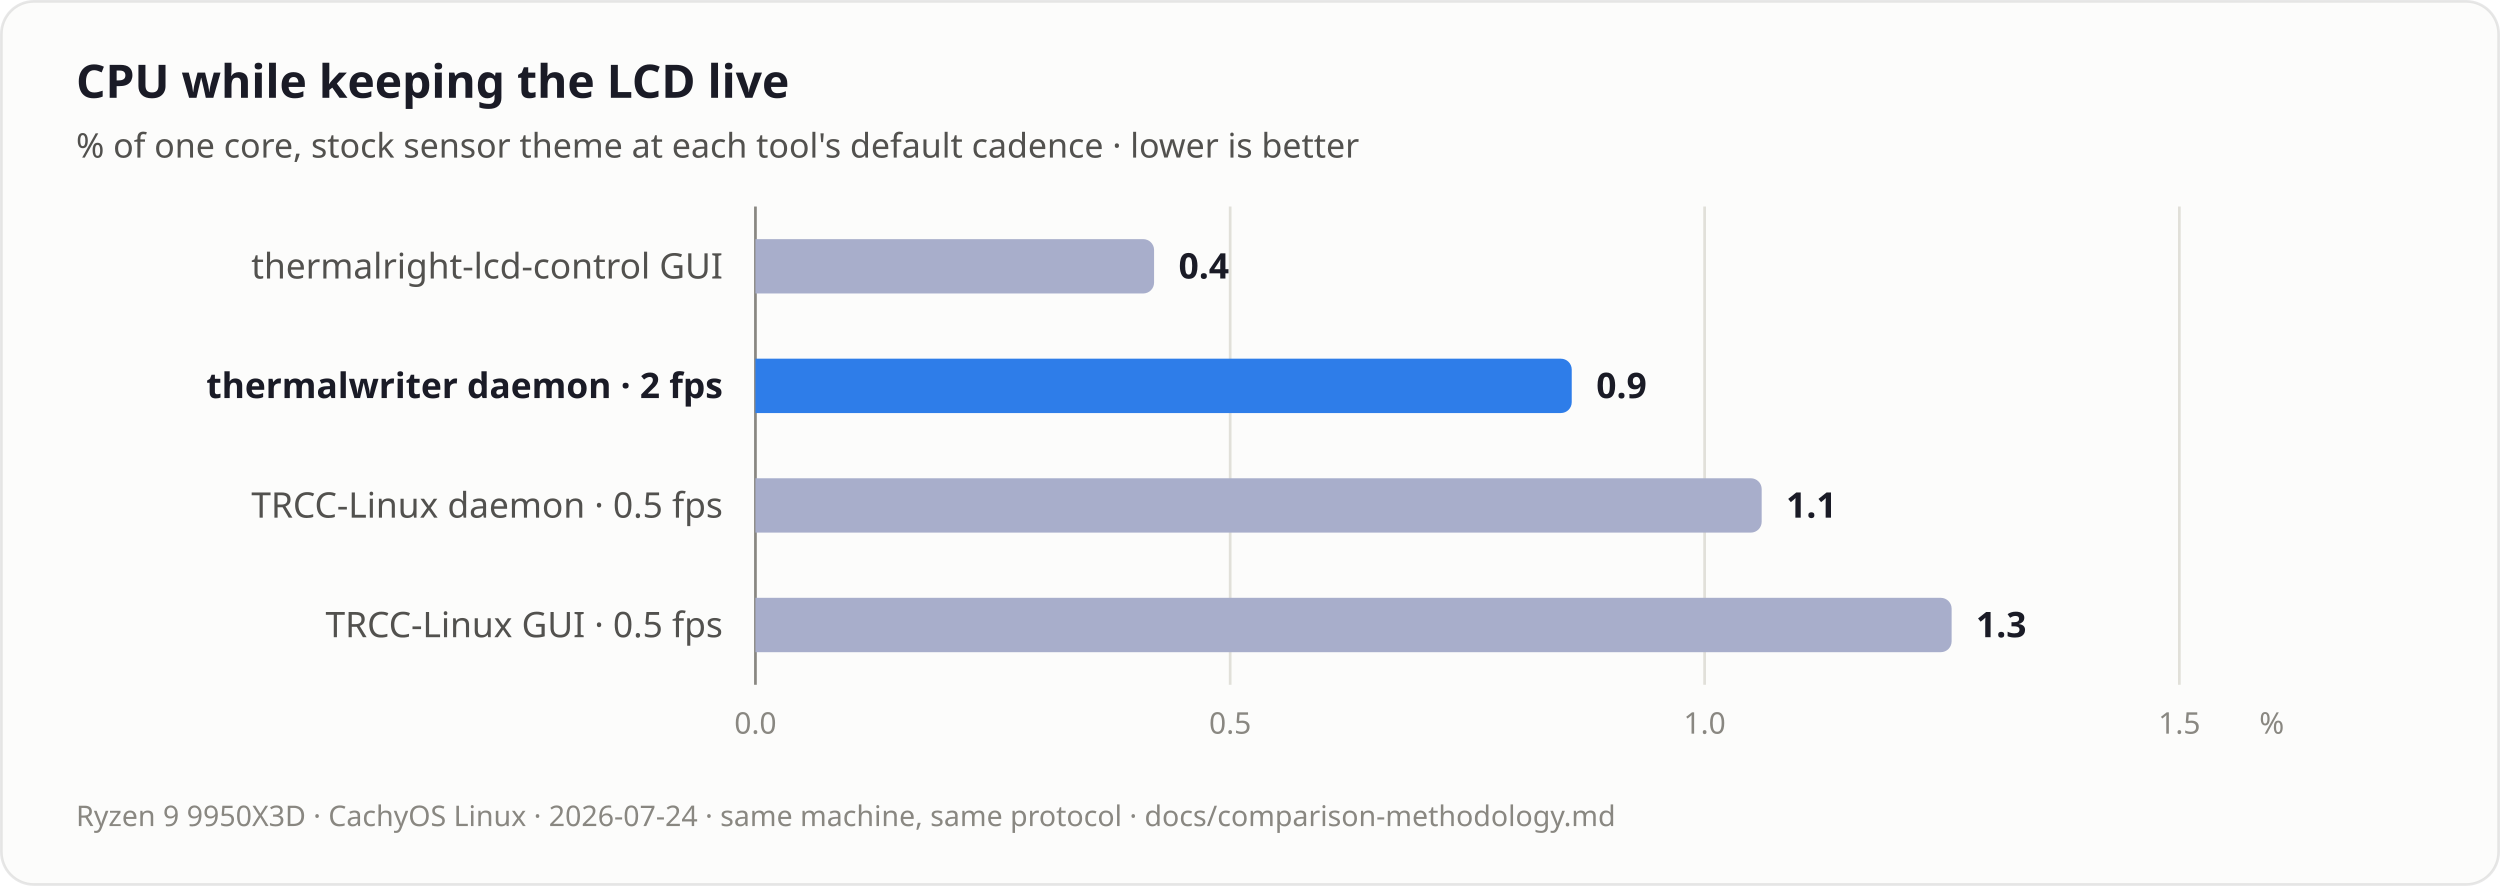
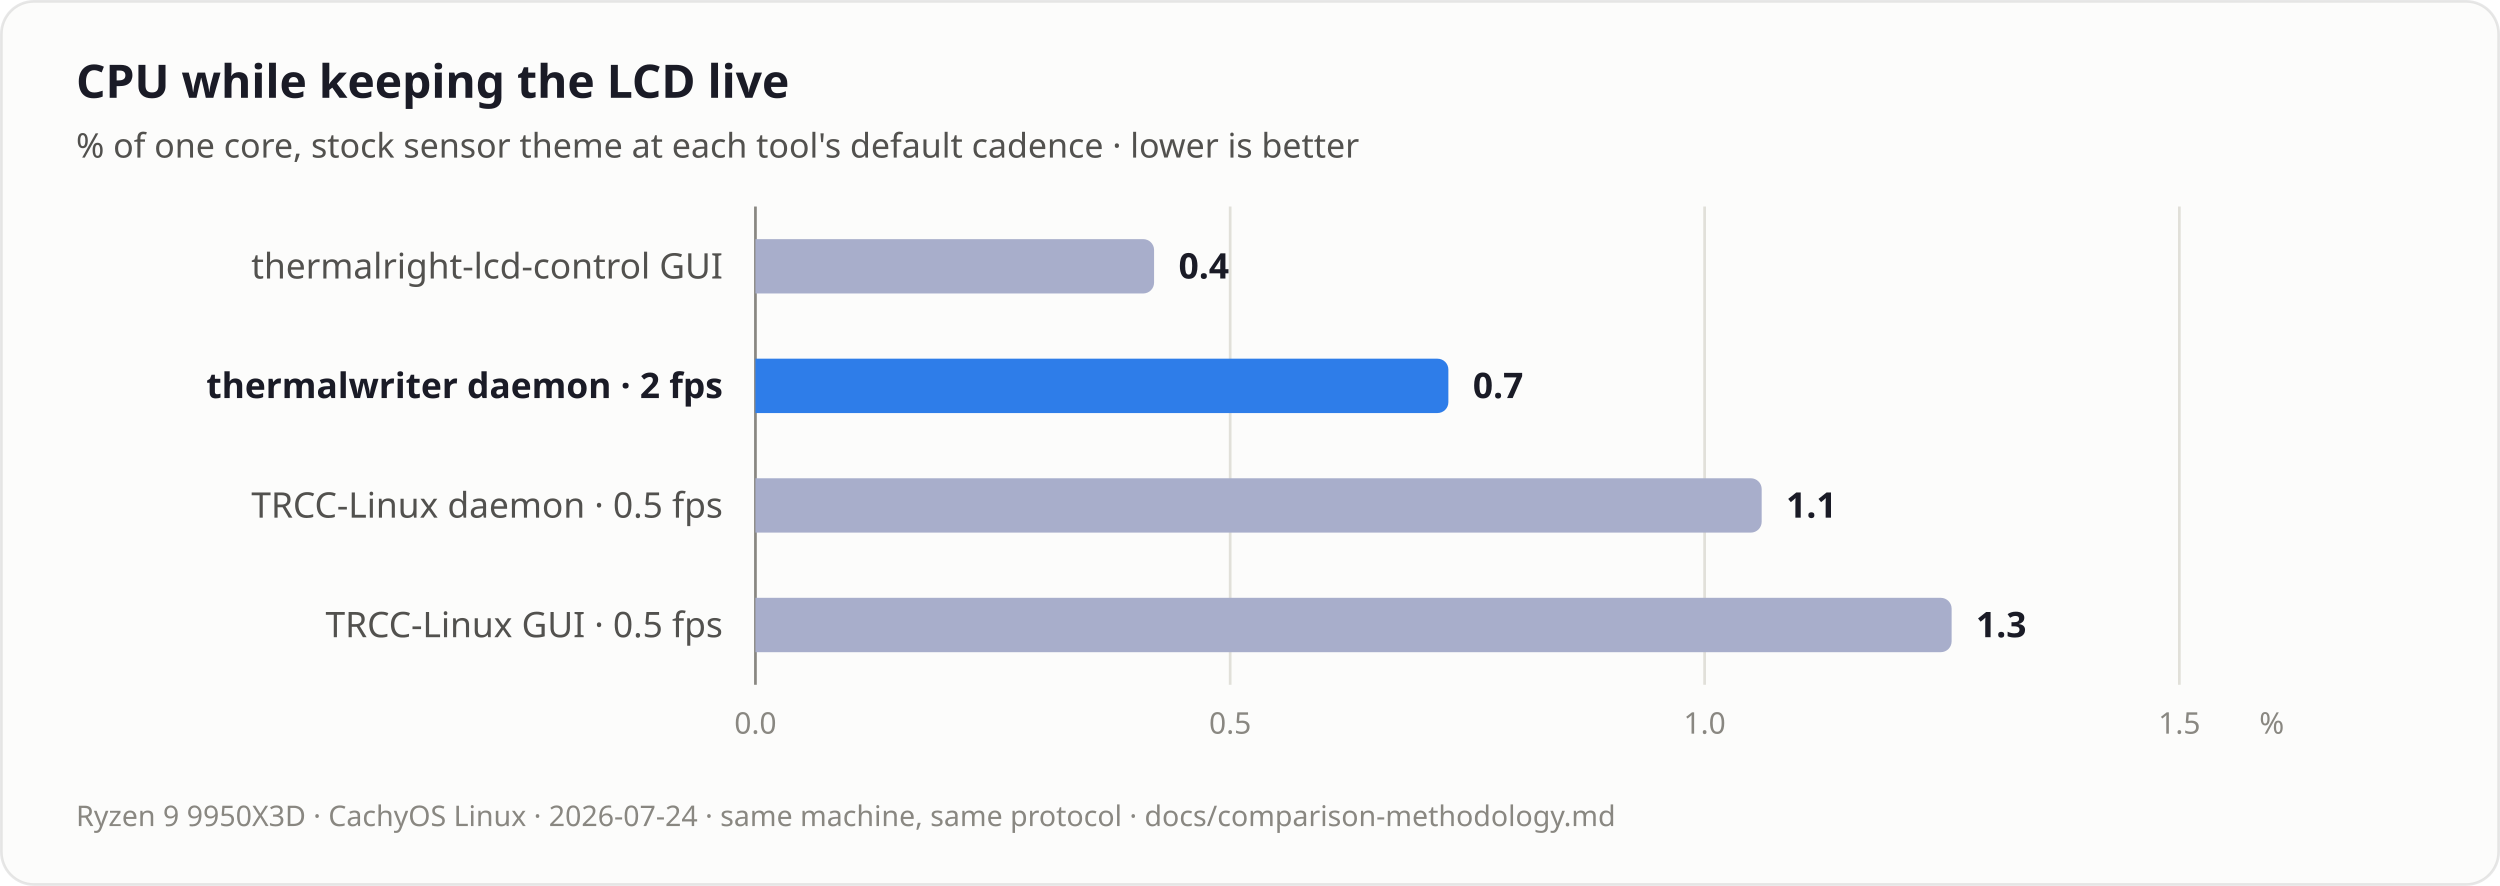
- <svg xmlns="http://www.w3.org/2000/svg" width="920" height="326" viewBox="0 0 920 326" role="img" aria-label="CPU while keeping the LCD live: thermalright-lcd-control GUI 0.4 %; thermalwriter daemon · 2 fps 0.9 %; TRCC-Linux daemon · 0.5 fps 1.1 %; TRCC-Linux GUI · 0.5 fps 1.3 %">
+ <svg xmlns="http://www.w3.org/2000/svg" width="920" height="326" viewBox="0 0 920 326" role="img" aria-label="CPU while keeping the LCD live: thermalright-lcd-control GUI 0.4 %; thermalwriter daemon · 2 fps 0.7 %; TRCC-Linux daemon · 0.5 fps 1.1 %; TRCC-Linux GUI · 0.5 fps 1.3 %">
  <rect x="0.5" y="0.5" width="919" height="325" rx="12" fill="#fcfcfb" stroke="rgba(11,11,11,0.10)" />
  <text x="28" y="36" font-family="system-ui, sans-serif" font-size="17" font-weight="600" fill="#1a1b26">CPU while keeping the LCD live</text>
  <text x="28" y="58" font-family="system-ui, sans-serif" font-size="12.5" fill="#52514e">% of one core, stock sensor theme at each tool's default cadence · lower is better</text>
  <text x="278.0" y="270" font-family="system-ui, sans-serif" font-size="11" fill="#898781" text-anchor="middle" font-variant-numeric="tabular-nums">0.0</text>
  <line x1="452.7" y1="76" x2="452.7" y2="252" stroke="#e1e0d9" stroke-width="1" />
  <text x="452.7" y="270" font-family="system-ui, sans-serif" font-size="11" fill="#898781" text-anchor="middle" font-variant-numeric="tabular-nums">0.5</text>
  <line x1="627.3" y1="76" x2="627.3" y2="252" stroke="#e1e0d9" stroke-width="1" />
  <text x="627.3" y="270" font-family="system-ui, sans-serif" font-size="11" fill="#898781" text-anchor="middle" font-variant-numeric="tabular-nums">1.0</text>
  <line x1="802.0" y1="76" x2="802.0" y2="252" stroke="#e1e0d9" stroke-width="1" />
  <text x="802.0" y="270" font-family="system-ui, sans-serif" font-size="11" fill="#898781" text-anchor="middle" font-variant-numeric="tabular-nums">1.5</text>
  <text x="836" y="270" font-family="system-ui, sans-serif" font-size="11" fill="#898781" text-anchor="middle">%</text>
  <line x1="278" y1="76" x2="278" y2="252" stroke="#898781" stroke-width="1" />
  <text x="266" y="102.5" font-family="system-ui, sans-serif" font-size="13" font-weight="400" fill="#52514e" text-anchor="end">thermalright-lcd-control GUI</text>
  <path d="M 278.0 88.0 h 142.7 a 4 4 0 0 1 4 4 v 12.0 a 4 4 0 0 1 -4 4 h -142.7 z" fill="#a8aecb" />
  <text x="433.72" y="102.5" font-family="system-ui, sans-serif" font-size="13" font-weight="600" fill="#1a1b26">0.4</text>
  <text x="266" y="146.5" font-family="system-ui, sans-serif" font-size="13" font-weight="600" fill="#1a1b26" text-anchor="end">thermalwriter daemon · 2 fps</text>
-   <path d="M 278.0 132.0 h 296.4 a 4 4 0 0 1 4 4 v 12.0 a 4 4 0 0 1 -4 4 h -296.4 z" fill="#2e7de9" />
-   <text x="587.427" y="146.5" font-family="system-ui, sans-serif" font-size="13" font-weight="600" fill="#1a1b26">0.9</text>
+   <path d="M 278.0 132.0 h 251.0 a 4 4 0 0 1 4 4 v 12.0 a 4 4 0 0 1 -4 4 h -251.0 z" fill="#2e7de9" />
+   <text x="542.013" y="146.5" font-family="system-ui, sans-serif" font-size="13" font-weight="600" fill="#1a1b26">0.7</text>
  <text x="266" y="190.5" font-family="system-ui, sans-serif" font-size="13" font-weight="400" fill="#52514e" text-anchor="end">TRCC-Linux daemon · 0.5 fps</text>
  <path d="M 278.0 176.0 h 366.3 a 4 4 0 0 1 4 4 v 12.0 a 4 4 0 0 1 -4 4 h -366.3 z" fill="#a8aecb" />
  <text x="657.293" y="190.5" font-family="system-ui, sans-serif" font-size="13" font-weight="600" fill="#1a1b26">1.1</text>
  <text x="266" y="234.5" font-family="system-ui, sans-serif" font-size="13" font-weight="400" fill="#52514e" text-anchor="end">TRCC-Linux GUI · 0.5 fps</text>
  <path d="M 278.0 220.0 h 436.2 a 4 4 0 0 1 4 4 v 12.0 a 4 4 0 0 1 -4 4 h -436.2 z" fill="#a8aecb" />
  <text x="727.16" y="234.5" font-family="system-ui, sans-serif" font-size="13" font-weight="600" fill="#1a1b26">1.3</text>
  <text x="28" y="304" font-family="system-ui, sans-serif" font-size="10.5" fill="#898781">Ryzen 9 9950X3D · CachyOS Linux · 2026-07-24 · same machine, same protocol · docs/comparison-methodology.md</text>
</svg>
